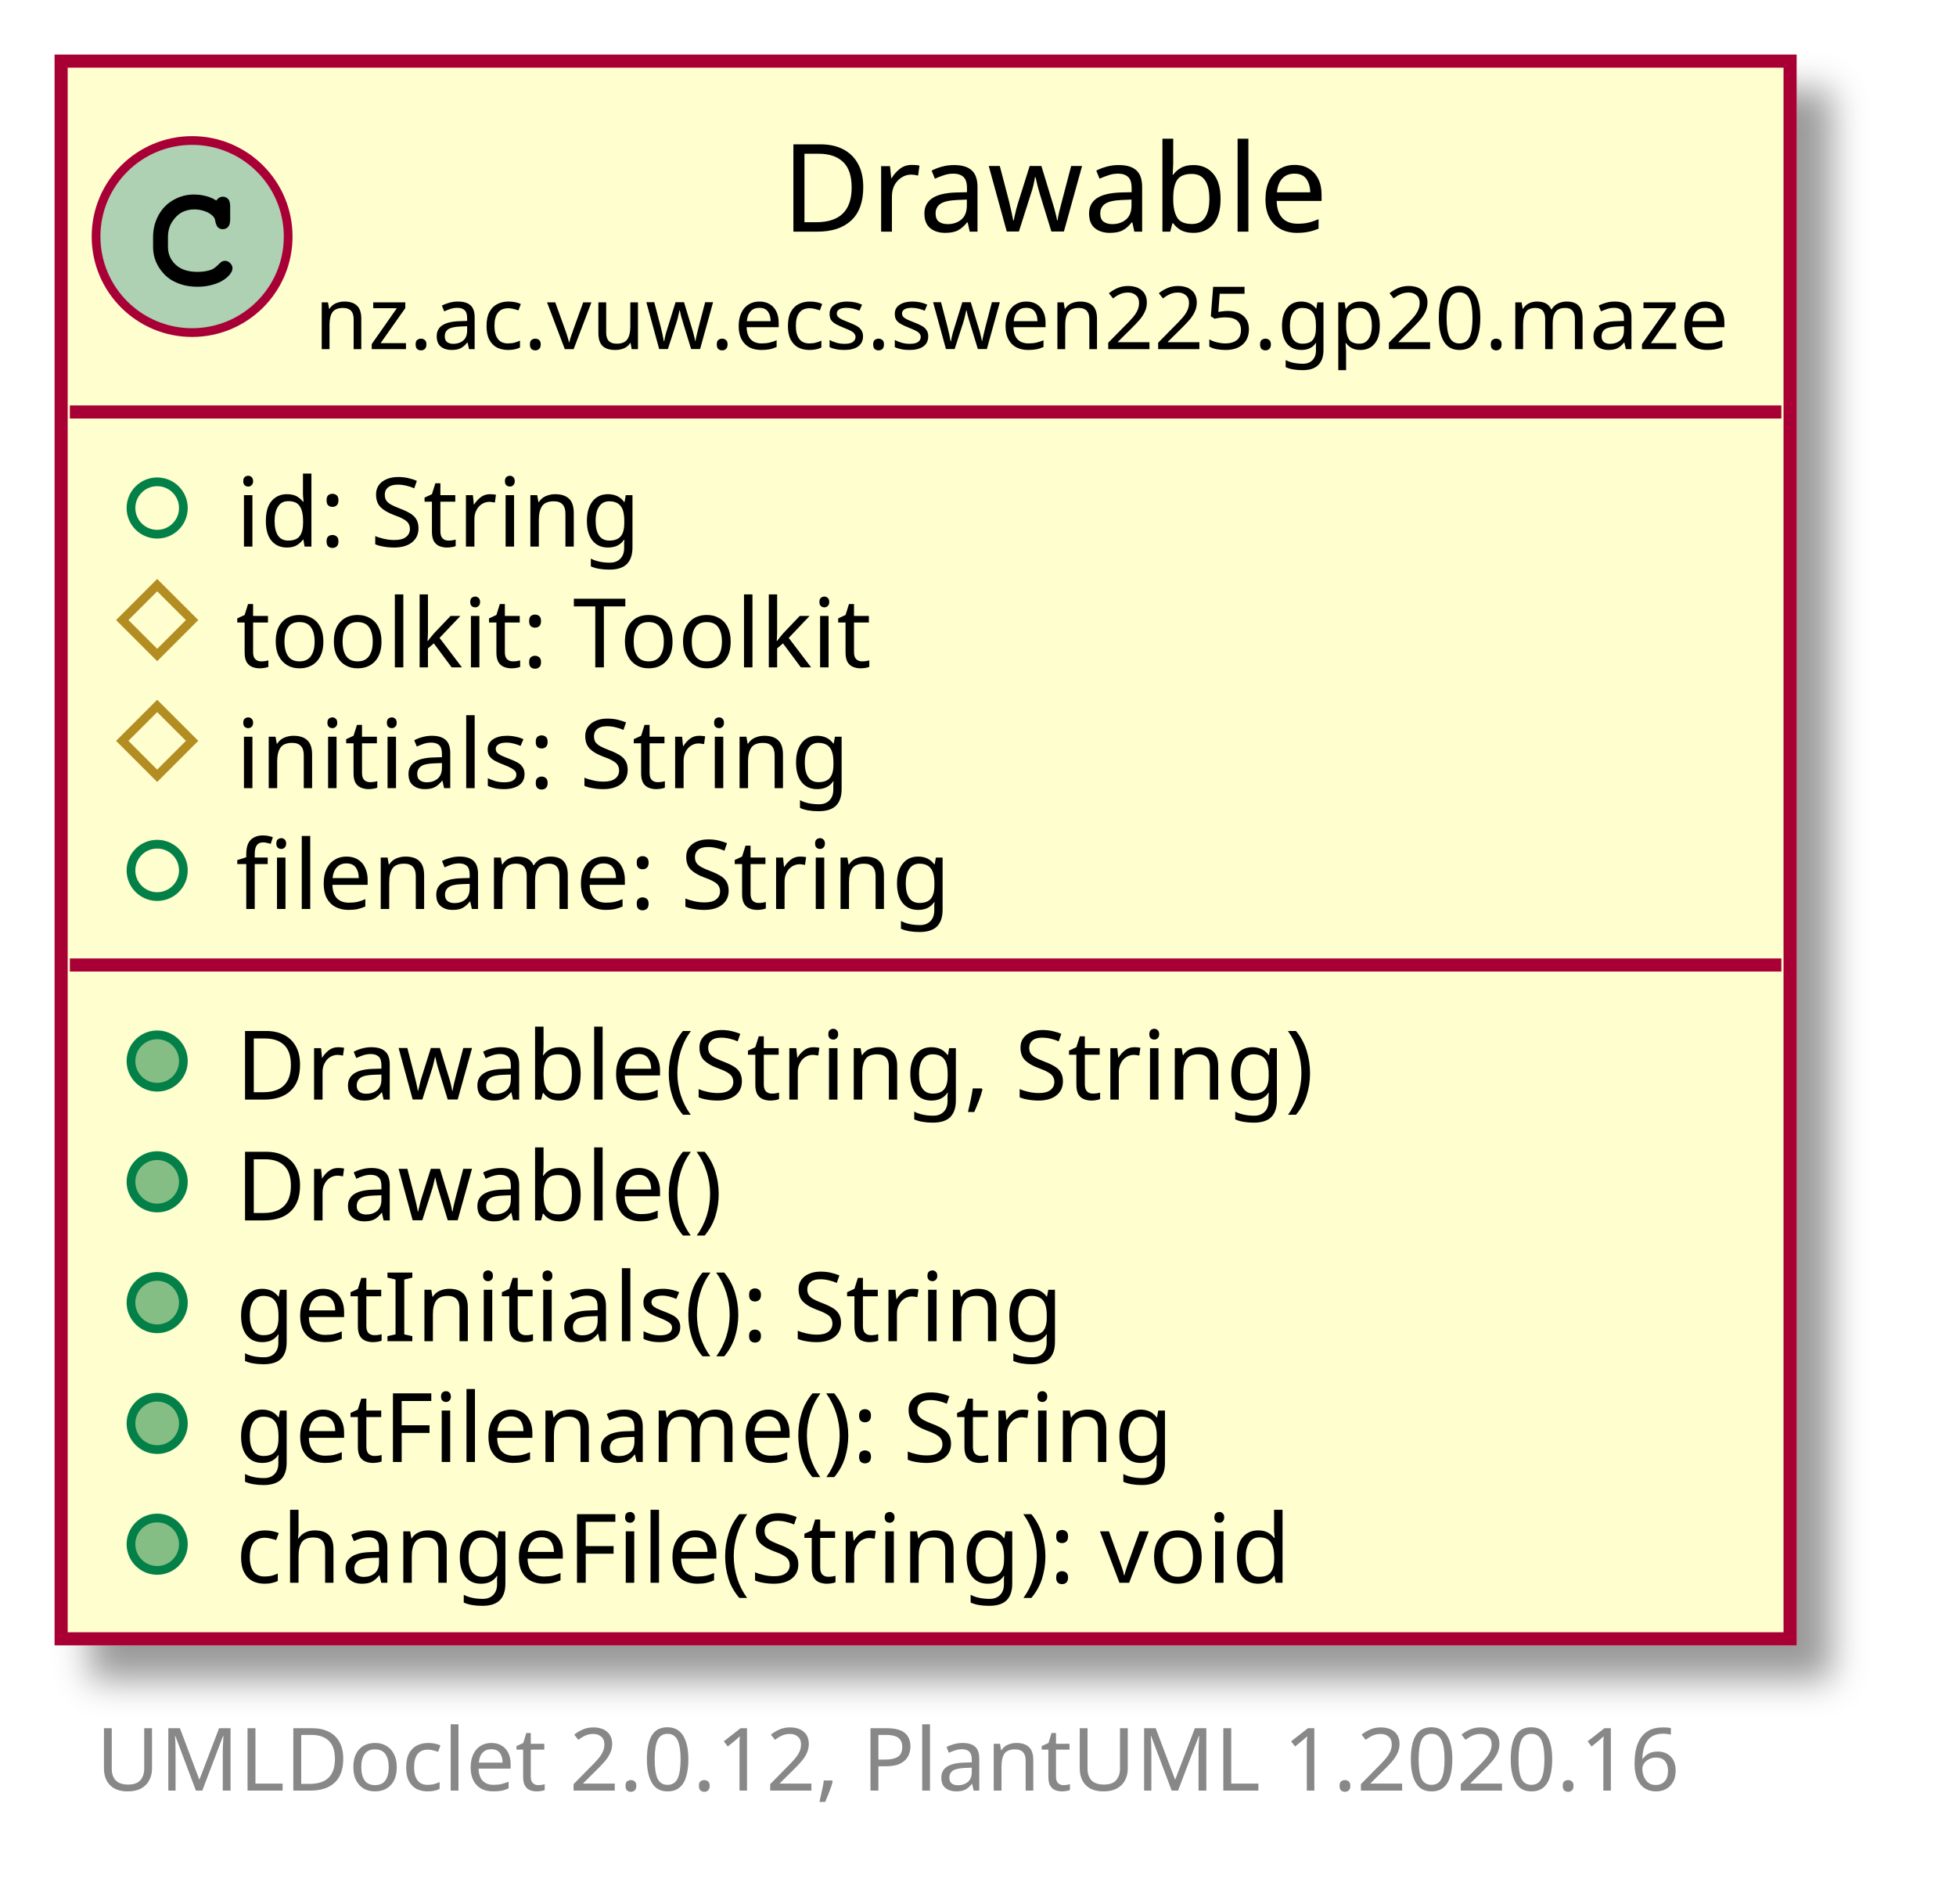
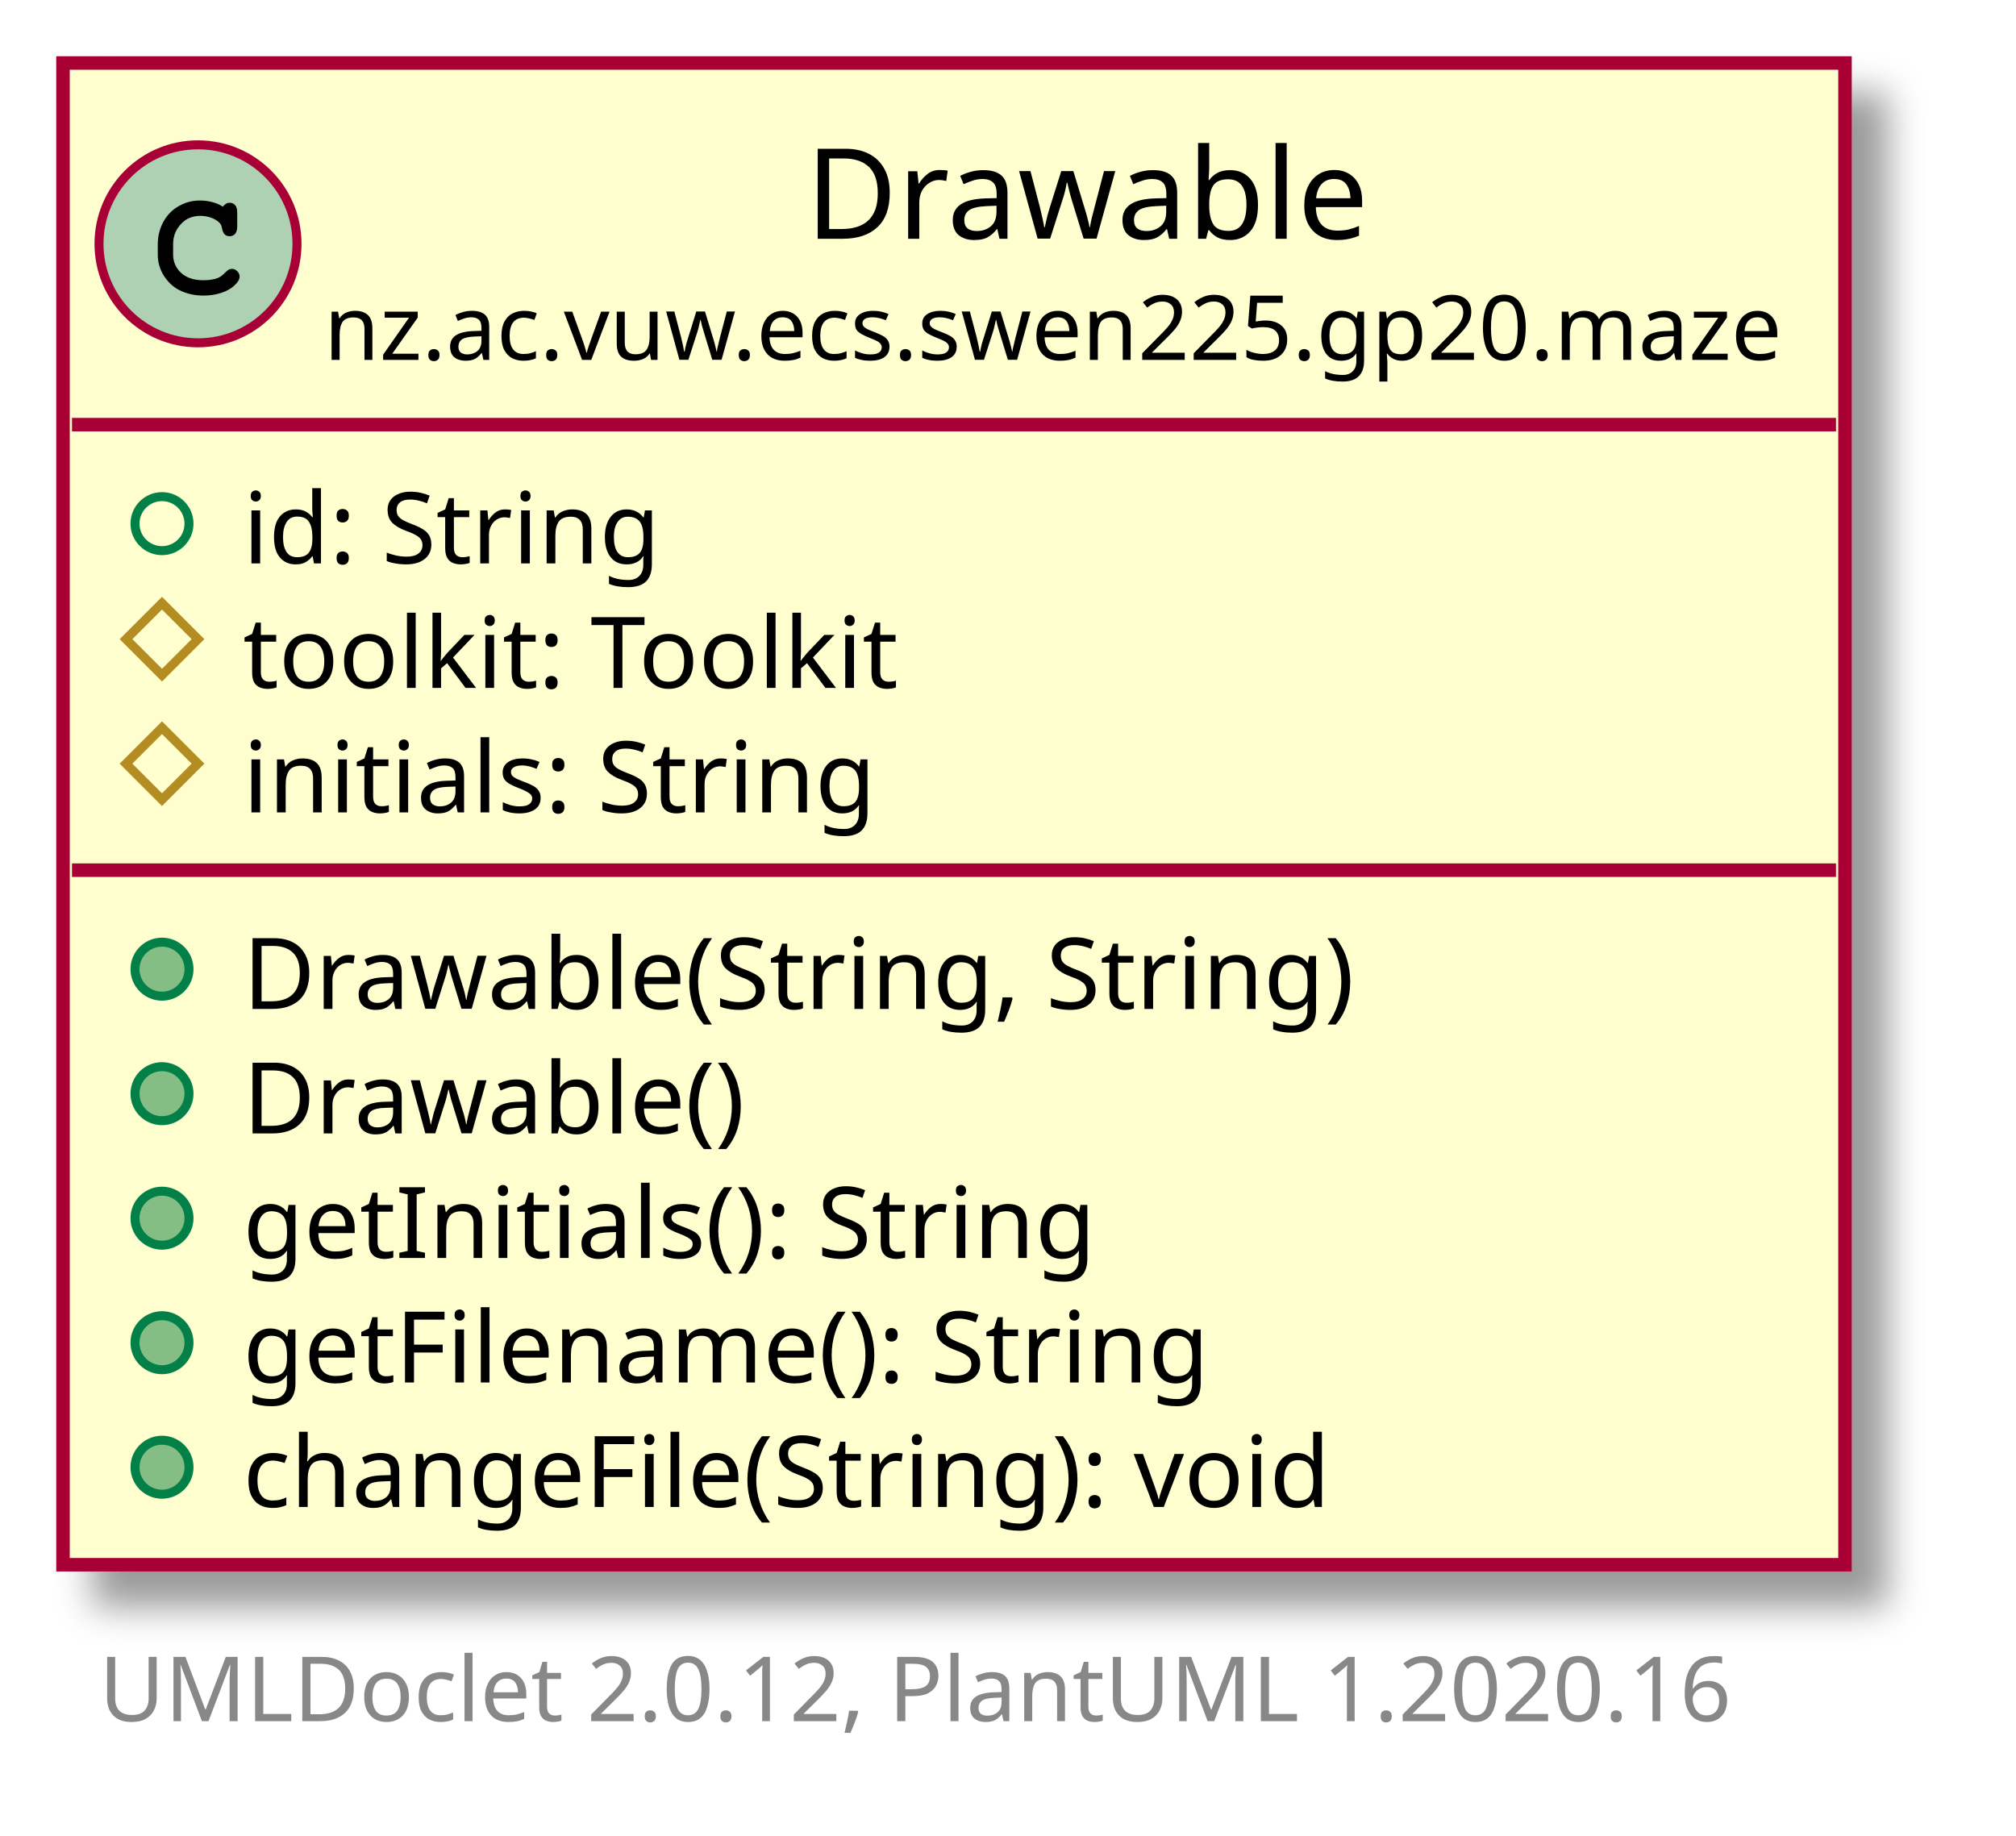
- <svg xmlns="http://www.w3.org/2000/svg" xmlns:xlink="http://www.w3.org/1999/xlink" contentScriptType="application/ecmascript" contentStyleType="text/css" height="218px" preserveAspectRatio="none" style="width:224px;height:218px;" version="1.1" viewBox="0 0 224 218" width="224px" zoomAndPan="magnify">
+ <svg xmlns="http://www.w3.org/2000/svg" xmlns:xlink="http://www.w3.org/1999/xlink" contentScriptType="application/ecmascript" contentStyleType="text/css" height="204px" preserveAspectRatio="none" style="width:224px;height:204px;" version="1.1" viewBox="0 0 224 204" width="224px" zoomAndPan="magnify">
  <defs>
-     <filter height="300%" id="fvavwr0to1ken" width="300%" x="-1" y="-1">
+     <filter height="300%" id="fam4trm0toy47" width="300%" x="-1" y="-1">
      <feGaussianBlur result="blurOut" stdDeviation="2.0" />
      <feColorMatrix in="blurOut" result="blurOut2" type="matrix" values="0 0 0 0 0 0 0 0 0 0 0 0 0 0 0 0 0 0 .4 0" />
      <feOffset dx="4.0" dy="4.0" in="blurOut2" result="blurOut3" />
      <feBlend in="SourceGraphic" in2="blurOut3" mode="normal" />
    </filter>
  </defs>
  <g>
    <a href="Drawable.html" target="_top" title="Drawable.html" xlink:actuate="onRequest" xlink:href="Drawable.html" xlink:show="new" xlink:title="Drawable.html" xlink:type="simple">
-       <rect codeLine="5" fill="#FEFECE" filter="url(#fvavwr0to1ken)" height="180.711" id="nz.ac.vuw.ecs.swen225.gp20.maze.Drawable" style="stroke: #A80036; stroke-width: 1.5;" width="198" x="7" y="7" />
+       <rect codeLine="5" fill="#FEFECE" filter="url(#fam4trm0toy47)" height="166.875" id="nz.ac.vuw.ecs.swen225.gp20.maze.Drawable" style="stroke: #A80036; stroke-width: 1.5;" width="198" x="7" y="7" />
      <ellipse cx="22" cy="27.094" fill="#ADD1B2" rx="11" ry="11" style="stroke: #A80036; stroke-width: 1.0;" />
      <path d="M24.766,22.969 Q24.922,22.75 25.109,22.641 Q25.297,22.531 25.516,22.531 Q25.891,22.531 26.125,22.797 Q26.359,23.047 26.359,23.656 L26.359,25.109 Q26.359,25.719 26.125,25.984 Q25.891,26.25 25.516,26.25 Q25.172,26.25 24.969,26.047 Q24.766,25.859 24.656,25.344 Q24.609,24.984 24.422,24.797 Q24.094,24.422 23.484,24.203 Q22.875,23.984 22.25,23.984 Q21.484,23.984 20.844,24.312 Q20.219,24.641 19.719,25.391 Q19.234,26.141 19.234,27.172 L19.234,28.266 Q19.234,29.5 20.125,30.328 Q21.016,31.141 22.609,31.141 Q23.547,31.141 24.203,30.891 Q24.594,30.734 25.016,30.297 Q25.281,30.031 25.422,29.953 Q25.578,29.875 25.781,29.875 Q26.109,29.875 26.359,30.141 Q26.625,30.391 26.625,30.734 Q26.625,31.078 26.281,31.484 Q25.781,32.062 24.984,32.391 Q23.906,32.844 22.609,32.844 Q21.094,32.844 19.891,32.219 Q18.906,31.719 18.219,30.656 Q17.531,29.578 17.531,28.297 L17.531,27.141 Q17.531,25.812 18.141,24.672 Q18.766,23.516 19.859,22.906 Q20.953,22.281 22.188,22.281 Q22.922,22.281 23.562,22.453 Q24.219,22.609 24.766,22.969 Z " />
      <text fill="#000000" font-family="sans-serif" font-size="14" lengthAdjust="spacingAndGlyphs" textLength="59" x="89.5" y="26.533">Drawable</text>
      <text fill="#000000" font-family="sans-serif" font-size="10" lengthAdjust="spacingAndGlyphs" textLength="166" x="36" y="39.99">nz.ac.vuw.ecs.swen225.gp20.maze</text>
      <line style="stroke: #A80036; stroke-width: 1.5;" x1="8" x2="204" y1="47.188" y2="47.188" />
      <ellipse cx="18" cy="58.188" fill="none" rx="3" ry="3" style="stroke: #038048; stroke-width: 1.0;" />
      <text fill="#000000" font-family="sans-serif" font-size="11" lengthAdjust="spacingAndGlyphs" textLength="42" x="27" y="62.606">id: String</text>
      <polygon fill="none" points="18,67.023,22,71.023,18,75.023,14,71.023" style="stroke: #B38D22; stroke-width: 1.0;" />
      <text fill="#000000" font-family="sans-serif" font-size="11" lengthAdjust="spacingAndGlyphs" textLength="63" x="27" y="76.442">toolkit: Toolkit</text>
      <polygon fill="none" points="18,80.859,22,84.859,18,88.859,14,84.859" style="stroke: #B38D22; stroke-width: 1.0;" />
      <text fill="#000000" font-family="sans-serif" font-size="11" lengthAdjust="spacingAndGlyphs" textLength="63" x="27" y="90.278">initials: String</text>
-       <ellipse cx="18" cy="99.695" fill="none" rx="3" ry="3" style="stroke: #038048; stroke-width: 1.0;" />
-       <text fill="#000000" font-family="sans-serif" font-size="11" lengthAdjust="spacingAndGlyphs" textLength="74" x="27" y="104.114">filename: String</text>
-       <line style="stroke: #A80036; stroke-width: 1.5;" x1="8" x2="204" y1="110.531" y2="110.531" />
+       <line style="stroke: #A80036; stroke-width: 1.5;" x1="8" x2="204" y1="96.695" y2="96.695" />
+       <ellipse cx="18" cy="107.695" fill="#84BE84" rx="3" ry="3" style="stroke: #038048; stroke-width: 1.0;" />
+       <text fill="#000000" font-family="sans-serif" font-size="11" lengthAdjust="spacingAndGlyphs" textLength="117" x="27" y="112.114">Drawable(String, String)</text>
      <ellipse cx="18" cy="121.531" fill="#84BE84" rx="3" ry="3" style="stroke: #038048; stroke-width: 1.0;" />
-       <text fill="#000000" font-family="sans-serif" font-size="11" lengthAdjust="spacingAndGlyphs" textLength="117" x="27" y="125.95">Drawable(String, String)</text>
+       <text fill="#000000" font-family="sans-serif" font-size="11" lengthAdjust="spacingAndGlyphs" textLength="55" x="27" y="125.95">Drawable()</text>
      <ellipse cx="18" cy="135.367" fill="#84BE84" rx="3" ry="3" style="stroke: #038048; stroke-width: 1.0;" />
-       <text fill="#000000" font-family="sans-serif" font-size="11" lengthAdjust="spacingAndGlyphs" textLength="55" x="27" y="139.786">Drawable()</text>
+       <text fill="#000000" font-family="sans-serif" font-size="11" lengthAdjust="spacingAndGlyphs" textLength="86" x="27" y="139.786">getInitials(): String</text>
      <ellipse cx="18" cy="149.203" fill="#84BE84" rx="3" ry="3" style="stroke: #038048; stroke-width: 1.0;" />
-       <text fill="#000000" font-family="sans-serif" font-size="11" lengthAdjust="spacingAndGlyphs" textLength="86" x="27" y="153.622">getInitials(): String</text>
+       <text fill="#000000" font-family="sans-serif" font-size="11" lengthAdjust="spacingAndGlyphs" textLength="99" x="27" y="153.622">getFilename(): String</text>
      <ellipse cx="18" cy="163.039" fill="#84BE84" rx="3" ry="3" style="stroke: #038048; stroke-width: 1.0;" />
-       <text fill="#000000" font-family="sans-serif" font-size="11" lengthAdjust="spacingAndGlyphs" textLength="99" x="27" y="167.458">getFilename(): String</text>
-       <ellipse cx="18" cy="176.875" fill="#84BE84" rx="3" ry="3" style="stroke: #038048; stroke-width: 1.0;" />
-       <text fill="#000000" font-family="sans-serif" font-size="11" lengthAdjust="spacingAndGlyphs" textLength="114" x="27" y="181.294">changeFile(String): void</text>
+       <text fill="#000000" font-family="sans-serif" font-size="11" lengthAdjust="spacingAndGlyphs" textLength="114" x="27" y="167.458">changeFile(String): void</text>
    </a>
-     <text fill="#888888" font-family="sans-serif" font-size="10" lengthAdjust="spacingAndGlyphs" textLength="190" x="11" y="205.092">UMLDoclet 2.0.12, PlantUML 1.2020.16</text>
+     <text fill="#888888" font-family="sans-serif" font-size="10" lengthAdjust="spacingAndGlyphs" textLength="190" x="11" y="191.256">UMLDoclet 2.0.12, PlantUML 1.2020.16</text>
  </g>
</svg>
